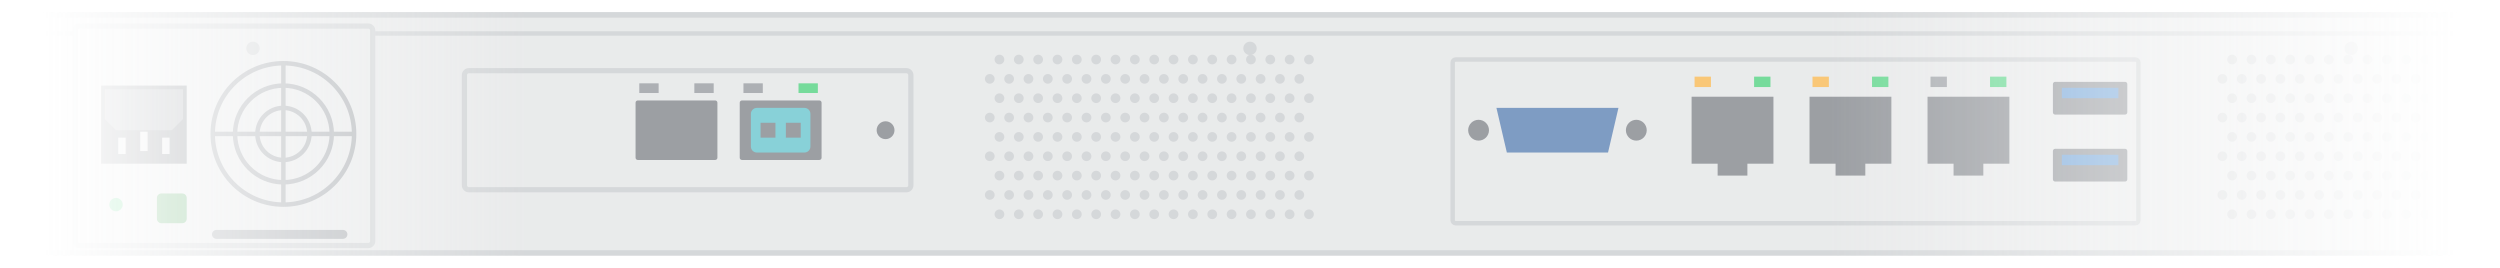
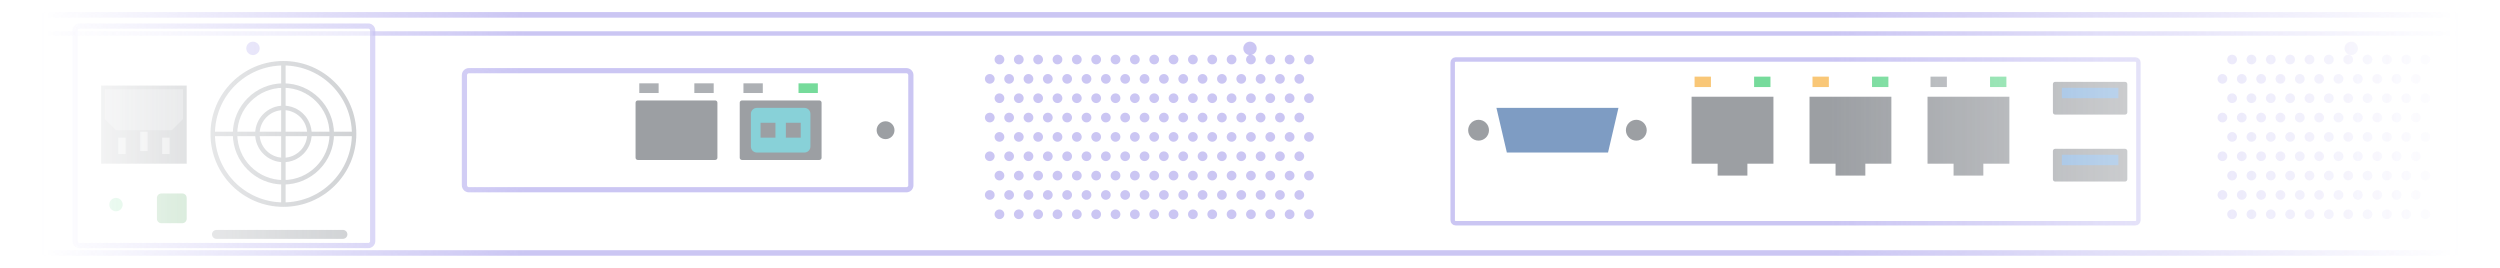
<svg xmlns="http://www.w3.org/2000/svg" viewBox="0 0 336 36">
  <defs>
    <linearGradient id="e" gradientUnits="userSpaceOnUse" x1="5.5" x2="330.5" y1="0" y2="0">
      <stop offset="0" stop-color="#000" />
      <stop offset=".2" stop-color="#fff" />
      <stop offset=".74" stop-color="#fff" />
      <stop offset="1" stop-color="#000" />
    </linearGradient>
    <mask id="m" maskUnits="userSpaceOnUse" x="0" y="0" width="336" height="36">
      <rect width="336" height="36" fill="url(#e)" />
    </mask>
  </defs>
  <g mask="url(#m)" opacity="0.62">
    <g transform="translate(0 -19)">
      <g transform="matrix(-1 0 0 1 336 0)">
-         <rect x="5.5" y="21" width="325" height="32" fill="#dcdedf" stroke="#bcc0c3" stroke-width="0.75" rx="0.6" />
-         <path d="M5.5 23.5H330.5" stroke="#bcc0c3" stroke-width="0.6" />
-         <path d="M10 27h.01M12.6 27h.01M15.2 27h.01M17.8 27h.01M20.4 27h.01M23 27h.01M25.6 27h.01M28.2 27h.01M30.8 27h.01M33.4 27h.01M36 27h.01M11.3 29.6h.01M13.9 29.6h.01M16.5 29.6h.01M19.1 29.6h.01M21.7 29.6h.01M24.3 29.6h.01M26.9 29.6h.01M29.5 29.6h.01M32.1 29.6h.01M34.7 29.6h.01M37.3 29.6h.01M10 32.2h.01M12.6 32.2h.01M15.2 32.2h.01M17.8 32.2h.01M20.4 32.2h.01M23 32.2h.01M25.6 32.2h.01M28.2 32.2h.01M30.8 32.2h.01M33.4 32.2h.01M36 32.2h.01M11.3 34.8h.01M13.9 34.8h.01M16.5 34.8h.01M19.1 34.8h.01M21.7 34.8h.01M24.3 34.8h.01M26.9 34.8h.01M29.5 34.8h.01M32.1 34.8h.01M34.7 34.8h.01M37.3 34.8h.01M10 37.4h.01M12.6 37.4h.01M15.2 37.4h.01M17.8 37.4h.01M20.4 37.4h.01M23 37.4h.01M25.6 37.4h.01M28.2 37.4h.01M30.8 37.4h.01M33.4 37.4h.01M36 37.4h.01M11.3 40h.01M13.9 40h.01M16.5 40h.01M19.1 40h.01M21.7 40h.01M24.3 40h.01M26.9 40h.01M29.5 40h.01M32.1 40h.01M34.7 40h.01M37.3 40h.01M10 42.6h.01M12.6 42.6h.01M15.2 42.6h.01M17.8 42.6h.01M20.4 42.6h.01M23 42.6h.01M25.6 42.6h.01M28.2 42.6h.01M30.8 42.6h.01M33.4 42.6h.01M36 42.6h.01M11.3 45.2h.01M13.9 45.2h.01M16.5 45.2h.01M19.1 45.2h.01M21.7 45.2h.01M24.3 45.2h.01M26.9 45.2h.01M29.5 45.2h.01M32.1 45.2h.01M34.7 45.2h.01M37.3 45.2h.01M10 47.8h.01M12.6 47.8h.01M15.2 47.8h.01M17.8 47.8h.01M20.4 47.8h.01M23 47.8h.01M25.6 47.8h.01M28.2 47.8h.01M30.8 47.8h.01M33.4 47.8h.01M36 47.8h.01" stroke="#bcc0c3" stroke-width="1.3" stroke-linecap="round" />
-         <path d="M160.07 27h.01M162.67 27h.01M165.27 27h.01M167.87 27h.01M170.47 27h.01M173.07 27h.01M175.67 27h.01M178.27 27h.01M180.87 27h.01M183.47 27h.01M186.07 27h.01M188.67 27h.01M191.27 27h.01M193.87 27h.01M196.47 27h.01M199.07 27h.01M201.67 27h.01M161.37 29.6h.01M163.97 29.6h.01M166.57 29.6h.01M169.17 29.6h.01M171.77 29.6h.01M174.37 29.6h.01M176.97 29.6h.01M179.57 29.6h.01M182.17 29.6h.01M184.77 29.6h.01M187.37 29.6h.01M189.97 29.6h.01M192.57 29.6h.01M195.17 29.6h.01M197.77 29.6h.01M200.37 29.6h.01M202.97 29.6h.01M160.07 32.2h.01M162.67 32.2h.01M165.27 32.2h.01M167.87 32.2h.01M170.47 32.2h.01M173.07 32.2h.01M175.67 32.2h.01M178.27 32.2h.01M180.87 32.2h.01M183.47 32.2h.01M186.07 32.2h.01M188.67 32.2h.01M191.27 32.2h.01M193.87 32.2h.01M196.47 32.2h.01M199.07 32.2h.01M201.67 32.2h.01M161.37 34.8h.01M163.97 34.8h.01M166.57 34.8h.01M169.17 34.8h.01M171.77 34.8h.01M174.37 34.8h.01M176.97 34.8h.01M179.57 34.8h.01M182.17 34.8h.01M184.77 34.8h.01M187.37 34.8h.01M189.97 34.8h.01M192.57 34.8h.01M195.17 34.8h.01M197.77 34.8h.01M200.37 34.8h.01M202.97 34.8h.01M160.07 37.4h.01M162.67 37.4h.01M165.27 37.4h.01M167.87 37.4h.01M170.47 37.4h.01M173.07 37.4h.01M175.67 37.4h.01M178.27 37.4h.01M180.87 37.4h.01M183.47 37.4h.01M186.07 37.4h.01M188.67 37.4h.01M191.27 37.4h.01M193.87 37.4h.01M196.47 37.4h.01M199.07 37.4h.01M201.67 37.4h.01M161.37 40h.01M163.97 40h.01M166.57 40h.01M169.17 40h.01M171.77 40h.01M174.37 40h.01M176.97 40h.01M179.57 40h.01M182.17 40h.01M184.77 40h.01M187.37 40h.01M189.97 40h.01M192.57 40h.01M195.17 40h.01M197.77 40h.01M200.37 40h.01M202.97 40h.01M160.07 42.6h.01M162.67 42.6h.01M165.27 42.6h.01M167.87 42.6h.01M170.47 42.6h.01M173.07 42.6h.01M175.67 42.6h.01M178.27 42.6h.01M180.87 42.6h.01M183.47 42.6h.01M186.07 42.6h.01M188.67 42.6h.01M191.27 42.6h.01M193.87 42.6h.01M196.47 42.6h.01M199.07 42.6h.01M201.67 42.6h.01M161.37 45.2h.01M163.97 45.2h.01M166.57 45.2h.01M169.17 45.2h.01M171.77 45.2h.01M174.37 45.2h.01M176.97 45.2h.01M179.57 45.2h.01M182.17 45.2h.01M184.77 45.2h.01M187.37 45.2h.01M189.97 45.2h.01M192.57 45.2h.01M195.17 45.2h.01M197.77 45.2h.01M200.37 45.2h.01M202.97 45.2h.01M160.07 47.8h.01M162.67 47.8h.01M165.27 47.8h.01M167.87 47.8h.01M170.47 47.8h.01M173.07 47.8h.01M175.67 47.8h.01M178.27 47.8h.01M180.87 47.8h.01M183.47 47.8h.01M186.07 47.8h.01M188.67 47.8h.01M191.27 47.8h.01M193.87 47.8h.01M196.47 47.8h.01M199.07 47.8h.01M201.67 47.8h.01" stroke="#bcc0c3" stroke-width="1.3" stroke-linecap="round" />
-         <rect x="48.6" y="27" width="92.16" height="22" fill="none" stroke="#bcc0c3" stroke-width="0.6" rx="0.4" />
+         <rect x="5.5" y="21" width="325" height="32" fill="#ffffff80" stroke="#7a6ce0a0" stroke-width="0.75" rx="0.6" />
+         <path d="M5.5 23.5H330.5" stroke="#7a6ce0a0" stroke-width="0.6" />
+         <path d="M10 27h.01M12.6 27h.01M15.2 27h.01M17.8 27h.01M20.4 27h.01M23 27h.01M25.6 27h.01M28.2 27h.01M30.8 27h.01M33.4 27h.01M36 27h.01M11.3 29.6h.01M13.9 29.6h.01M16.5 29.6h.01M19.1 29.6h.01M21.7 29.6h.01M24.3 29.6h.01M26.9 29.6h.01M29.5 29.6h.01M32.1 29.6h.01M34.7 29.6h.01M37.3 29.6h.01M10 32.2h.01M12.6 32.2h.01M15.2 32.2h.01M17.8 32.2h.01M20.4 32.2h.01M23 32.2h.01M25.6 32.2h.01M28.2 32.2h.01M30.8 32.2h.01M33.4 32.2h.01M36 32.2h.01M11.3 34.8h.01M13.9 34.8h.01M16.5 34.8h.01M19.1 34.8h.01M21.7 34.8h.01M24.3 34.8h.01M26.9 34.8h.01M29.5 34.8h.01M32.1 34.8h.01M34.7 34.8h.01M37.3 34.8h.01M10 37.4h.01M12.6 37.4h.01M15.2 37.4h.01M17.8 37.4h.01M20.4 37.4h.01M23 37.4h.01M25.6 37.4h.01M28.2 37.4h.01M30.8 37.4h.01M33.4 37.4h.01M36 37.4h.01M11.3 40h.01M13.9 40h.01M16.5 40h.01M19.1 40h.01M21.7 40h.01M24.3 40h.01M26.9 40h.01M29.5 40h.01M32.1 40h.01M34.7 40h.01M37.3 40h.01M10 42.6h.01M12.6 42.6h.01M15.2 42.6h.01M17.8 42.6h.01M20.4 42.6h.01M23 42.6h.01M25.6 42.6h.01M28.2 42.6h.01M30.8 42.6h.01M33.4 42.6h.01M36 42.6h.01M11.3 45.2h.01M13.9 45.2h.01M16.5 45.2h.01M19.1 45.2h.01M21.7 45.2h.01M24.3 45.2h.01M26.9 45.2h.01M29.5 45.2h.01M32.1 45.2h.01M34.7 45.2h.01M37.3 45.2h.01M10 47.8h.01M12.6 47.8h.01M15.2 47.8h.01M17.8 47.8h.01M20.4 47.8h.01M23 47.8h.01M25.6 47.8h.01M28.2 47.8h.01M30.8 47.8h.01M33.4 47.8h.01M36 47.8h.01" stroke="#7a6ce0a0" stroke-width="1.3" stroke-linecap="round" />
+         <path d="M160.07 27h.01M162.67 27h.01M165.27 27h.01M167.87 27h.01M170.47 27h.01M173.07 27h.01M175.67 27h.01M178.27 27h.01M180.87 27h.01M183.47 27h.01M186.07 27h.01M188.67 27h.01M191.27 27h.01M193.87 27h.01M196.47 27h.01M199.07 27h.01M201.67 27h.01M161.37 29.6h.01M163.97 29.6h.01M166.57 29.6h.01M169.17 29.6h.01M171.77 29.6h.01M174.37 29.6h.01M176.97 29.6h.01M179.57 29.6h.01M182.17 29.6h.01M184.77 29.6h.01M187.37 29.6h.01M189.97 29.6h.01M192.57 29.6h.01M195.17 29.6h.01M197.77 29.6h.01M200.37 29.6h.01M202.97 29.6h.01M160.07 32.2h.01M162.67 32.2h.01M165.27 32.2h.01M167.87 32.2h.01M170.47 32.2h.01M173.07 32.2h.01M175.67 32.2h.01M178.27 32.2h.01M180.87 32.2h.01M183.47 32.2h.01M186.07 32.2h.01M188.67 32.2h.01M191.27 32.2h.01M193.87 32.2h.01M196.47 32.2h.01M199.07 32.2h.01M201.67 32.2h.01M161.37 34.8h.01M163.97 34.8h.01M166.57 34.8h.01M169.17 34.8h.01M171.77 34.8h.01M174.37 34.8h.01M176.97 34.8h.01M179.57 34.8h.01M182.17 34.8h.01M184.77 34.8h.01M187.37 34.8h.01M189.97 34.8h.01M192.57 34.8h.01M195.17 34.8h.01M197.77 34.8h.01M200.37 34.8h.01M202.97 34.8h.01M160.07 37.4h.01M162.67 37.4h.01M165.27 37.4h.01M167.87 37.4h.01M170.47 37.4h.01M173.07 37.4h.01M175.67 37.4h.01M178.27 37.4h.01M180.87 37.4h.01M183.47 37.4h.01M186.07 37.4h.01M188.67 37.4h.01M191.27 37.4h.01M193.87 37.4h.01M196.47 37.4h.01M199.07 37.4h.01M201.67 37.4h.01M161.37 40h.01M163.97 40h.01M166.57 40h.01M169.17 40h.01M171.77 40h.01M174.37 40h.01M176.97 40h.01M179.57 40h.01M182.17 40h.01M184.77 40h.01M187.37 40h.01M189.97 40h.01M192.57 40h.01M195.17 40h.01M197.77 40h.01M200.37 40h.01M202.97 40h.01M160.07 42.6h.01M162.67 42.6h.01M165.27 42.6h.01M167.87 42.6h.01M170.47 42.6h.01M173.07 42.6h.01M175.67 42.6h.01M178.27 42.6h.01M180.87 42.6h.01M183.47 42.6h.01M186.07 42.6h.01M188.67 42.6h.01M191.27 42.6h.01M193.87 42.6h.01M196.47 42.6h.01M199.07 42.6h.01M201.67 42.6h.01M161.37 45.2h.01M163.97 45.2h.01M166.57 45.2h.01M169.17 45.2h.01M171.77 45.2h.01M174.37 45.2h.01M176.97 45.2h.01M179.57 45.2h.01M182.17 45.2h.01M184.77 45.2h.01M187.37 45.2h.01M189.97 45.2h.01M192.57 45.2h.01M195.17 45.2h.01M197.77 45.2h.01M200.37 45.2h.01M202.97 45.2h.01M160.07 47.8h.01M162.67 47.8h.01M165.27 47.8h.01M167.87 47.8h.01M170.47 47.8h.01M173.07 47.8h.01M175.67 47.8h.01M178.27 47.8h.01M180.87 47.8h.01M183.47 47.8h.01M186.07 47.8h.01M188.67 47.8h.01M191.27 47.8h.01M193.87 47.8h.01M196.47 47.8h.01M199.07 47.8h.01M201.67 47.8h.01" stroke="#7a6ce0a0" stroke-width="1.3" stroke-linecap="round" />
+         <rect x="48.6" y="27" width="92.16" height="22" fill="none" stroke="#7a6ce0a0" stroke-width="0.6" rx="0.4" />
        <rect x="50.09" y="30" width="10" height="4.4" fill="#5f646b" rx="0.3" />
        <rect x="51.29" y="30.8" width="7.6" height="1.4" fill="#2f78c4" />
        <rect x="50.09" y="39" width="10" height="4.4" fill="#5f646b" rx="0.3" />
        <rect x="51.29" y="39.8" width="7.6" height="1.4" fill="#2f78c4" />
        <path d="M65.94 32h11v9h-3.5v1.6h-4V41H65.94z" fill="#5f646b" />
        <rect x="66.34" y="29.3" width="2.2" height="1.4" fill="#22c55e" />
        <rect x="74.34" y="29.3" width="2.2" height="1.4" fill="#7a7f86" />
        <path d="M81.8 32h11v9h-3.5v1.6h-4V41H81.8z" fill="#5f646b" />
        <rect x="82.2" y="29.3" width="2.2" height="1.4" fill="#22c55e" />
        <rect x="90.2" y="29.3" width="2.2" height="1.4" fill="#f5a524" />
        <path d="M97.65 32h11v9h-3.5v1.6h-4V41H97.65z" fill="#5f646b" />
        <rect x="98.05" y="29.3" width="2.2" height="1.4" fill="#22c55e" />
        <rect x="106.05" y="29.3" width="2.2" height="1.4" fill="#f5a524" />
        <path d="M118.48 33.5h16.4l-1.4 6h-13.6z" fill="#2f5f9e" />
        <circle cx="116.08" cy="36.5" r="1.4" fill="#5f646b" />
        <circle cx="137.28" cy="36.5" r="1.4" fill="#5f646b" />
-         <rect x="213.58" y="28.5" width="60" height="16" fill="#dcdedf" stroke="#bcc0c3" stroke-width="0.7" rx="0.6" />
+         <rect x="213.58" y="28.5" width="60" height="16" fill="#ffffff80" stroke="#7a6ce0a0" stroke-width="0.7" rx="0.6" />
        <circle cx="216.98" cy="36.5" r="1.2" fill="#5f646b" />
        <rect x="225.58" y="32.5" width="11" height="8" fill="#5f646b" rx="0.3" />
        <rect x="239.58" y="32.5" width="11" height="8" fill="#5f646b" rx="0.3" />
        <rect x="227.08" y="33.5" width="8" height="6" fill="#3fb4c0" rx="0.8" />
        <rect x="228.38" y="35.5" width="2" height="2" fill="#5f646b" />
        <rect x="231.78" y="35.5" width="2" height="2" fill="#5f646b" />
        <rect x="226.08" y="30.2" width="2.6" height="1.3" fill="#22c55e" />
        <rect x="233.48" y="30.2" width="2.6" height="1.3" fill="#7a7f86" />
        <rect x="240.08" y="30.2" width="2.6" height="1.3" fill="#7a7f86" />
        <rect x="247.48" y="30.2" width="2.6" height="1.3" fill="#7a7f86" />
-         <rect x="285.91" y="22.5" width="40" height="29.5" fill="#dcdedf" stroke="#bcc0c3" stroke-width="0.7" rx="0.6" />
+         <rect x="285.91" y="22.5" width="40" height="29.5" fill="#ffffff80" stroke="#7a6ce0a0" stroke-width="0.7" rx="0.6" />
        <g fill="none" stroke="#8b9096" stroke-width="0.6">
          <circle cx="297.91" cy="37" r="9.5" />
          <circle cx="297.91" cy="37" r="6.5" />
          <circle cx="297.91" cy="37" r="3.5" />
          <path d="M288.41 37h19M297.912 27.5v19" />
        </g>
        <path d="M310.91 30.5h11.5v10.5h-11.5z" fill="#5f646b" />
        <path d="M311.41 31h10.5v4l-1.5 1.5h-7.5l-1.5-1.5z" fill="#8b9096" />
-         <rect x="313.21" y="37.5" width="1" height="2.2" fill="#dcdedf" />
-         <rect x="316.16" y="36.7" width="1" height="2.6" fill="#dcdedf" />
-         <rect x="319.11" y="37.5" width="1" height="2.2" fill="#dcdedf" />
+         <rect x="313.21" y="37.5" width="1" height="2.2" fill="#ffffff80" />
+         <rect x="316.16" y="36.7" width="1" height="2.6" fill="#ffffff80" />
+         <rect x="319.11" y="37.5" width="1" height="2.2" fill="#ffffff80" />
        <circle cx="320.41" cy="46.5" r="0.9" fill="#22c55e" />
        <rect x="310.91" y="45" width="4" height="4" fill="#3a9a4a" rx="0.6" />
        <path d="M289.91 50.5h17" stroke="#8b9096" stroke-width="1.2" stroke-linecap="round" />
-         <circle cx="20" cy="25.5" r="0.9" fill="#bcc0c3" />
-         <circle cx="168" cy="25.5" r="0.9" fill="#bcc0c3" />
-         <circle cx="302" cy="25.5" r="0.9" fill="#bcc0c3" />
+         <circle cx="20" cy="25.5" r="0.9" fill="#7a6ce0a0" />
+         <circle cx="168" cy="25.5" r="0.9" fill="#7a6ce0a0" />
+         <circle cx="302" cy="25.5" r="0.9" fill="#7a6ce0a0" />
      </g>
    </g>
  </g>
</svg>
